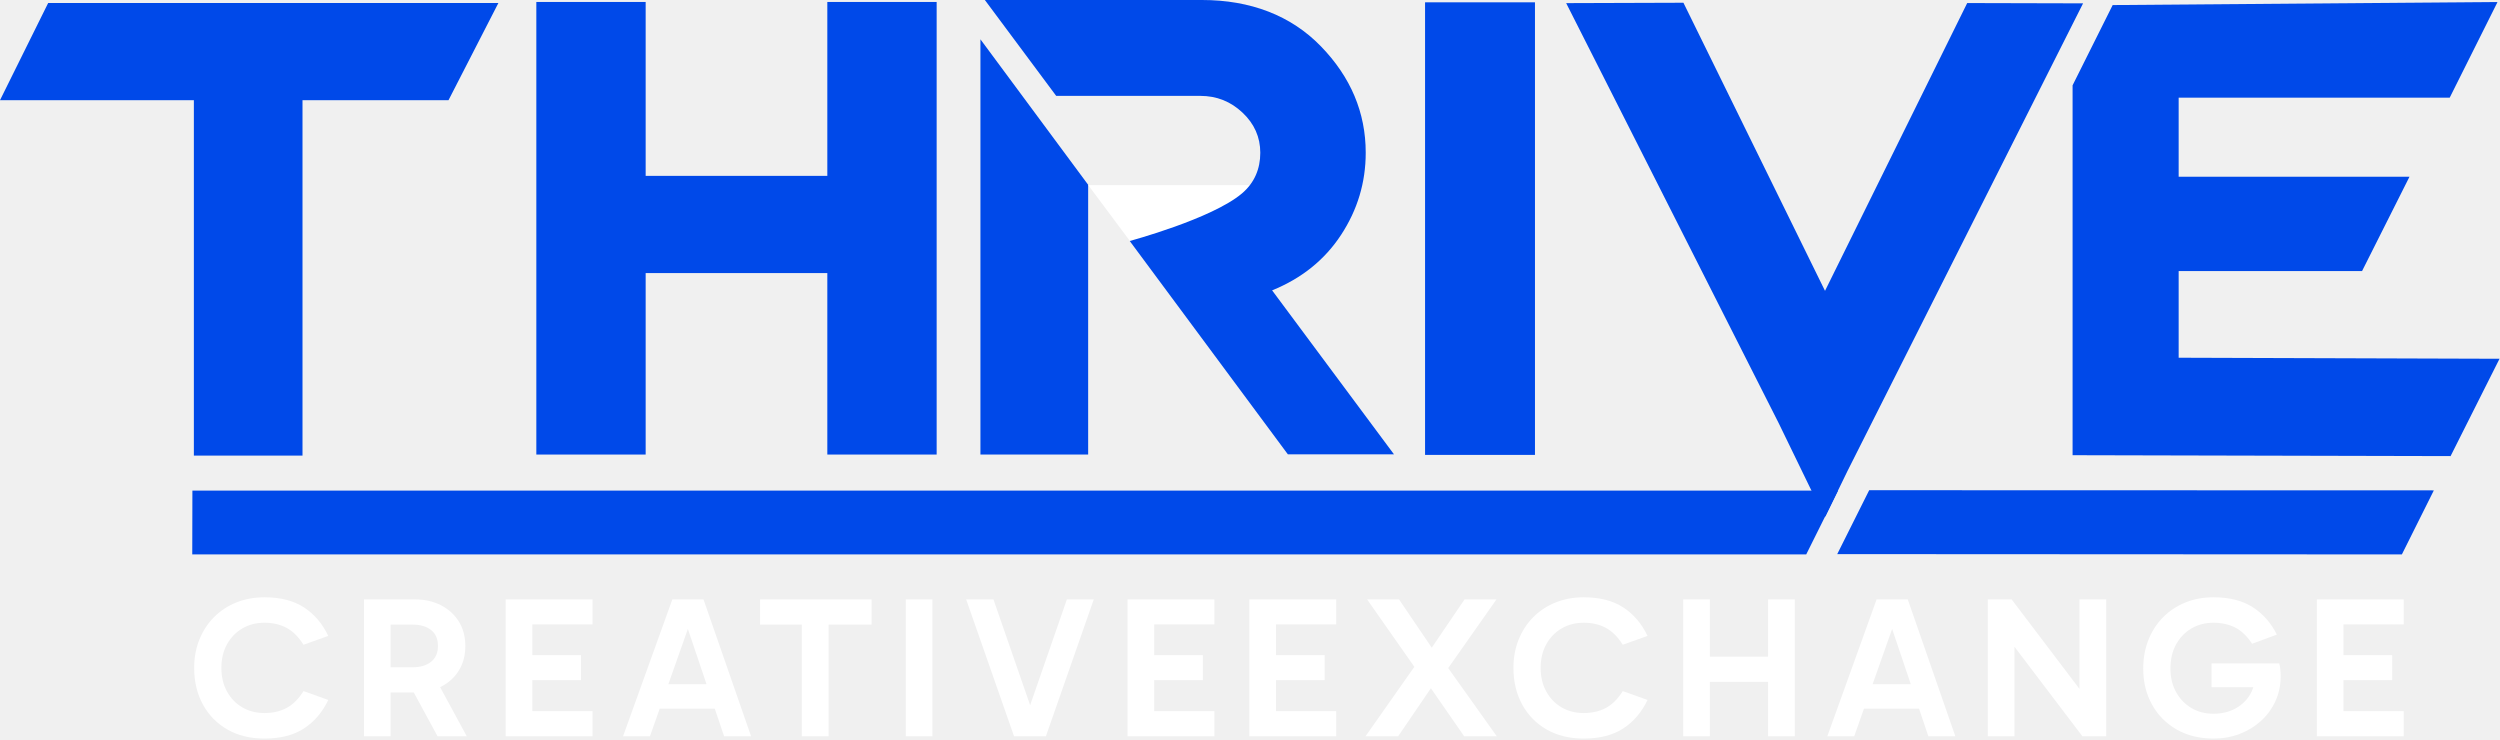
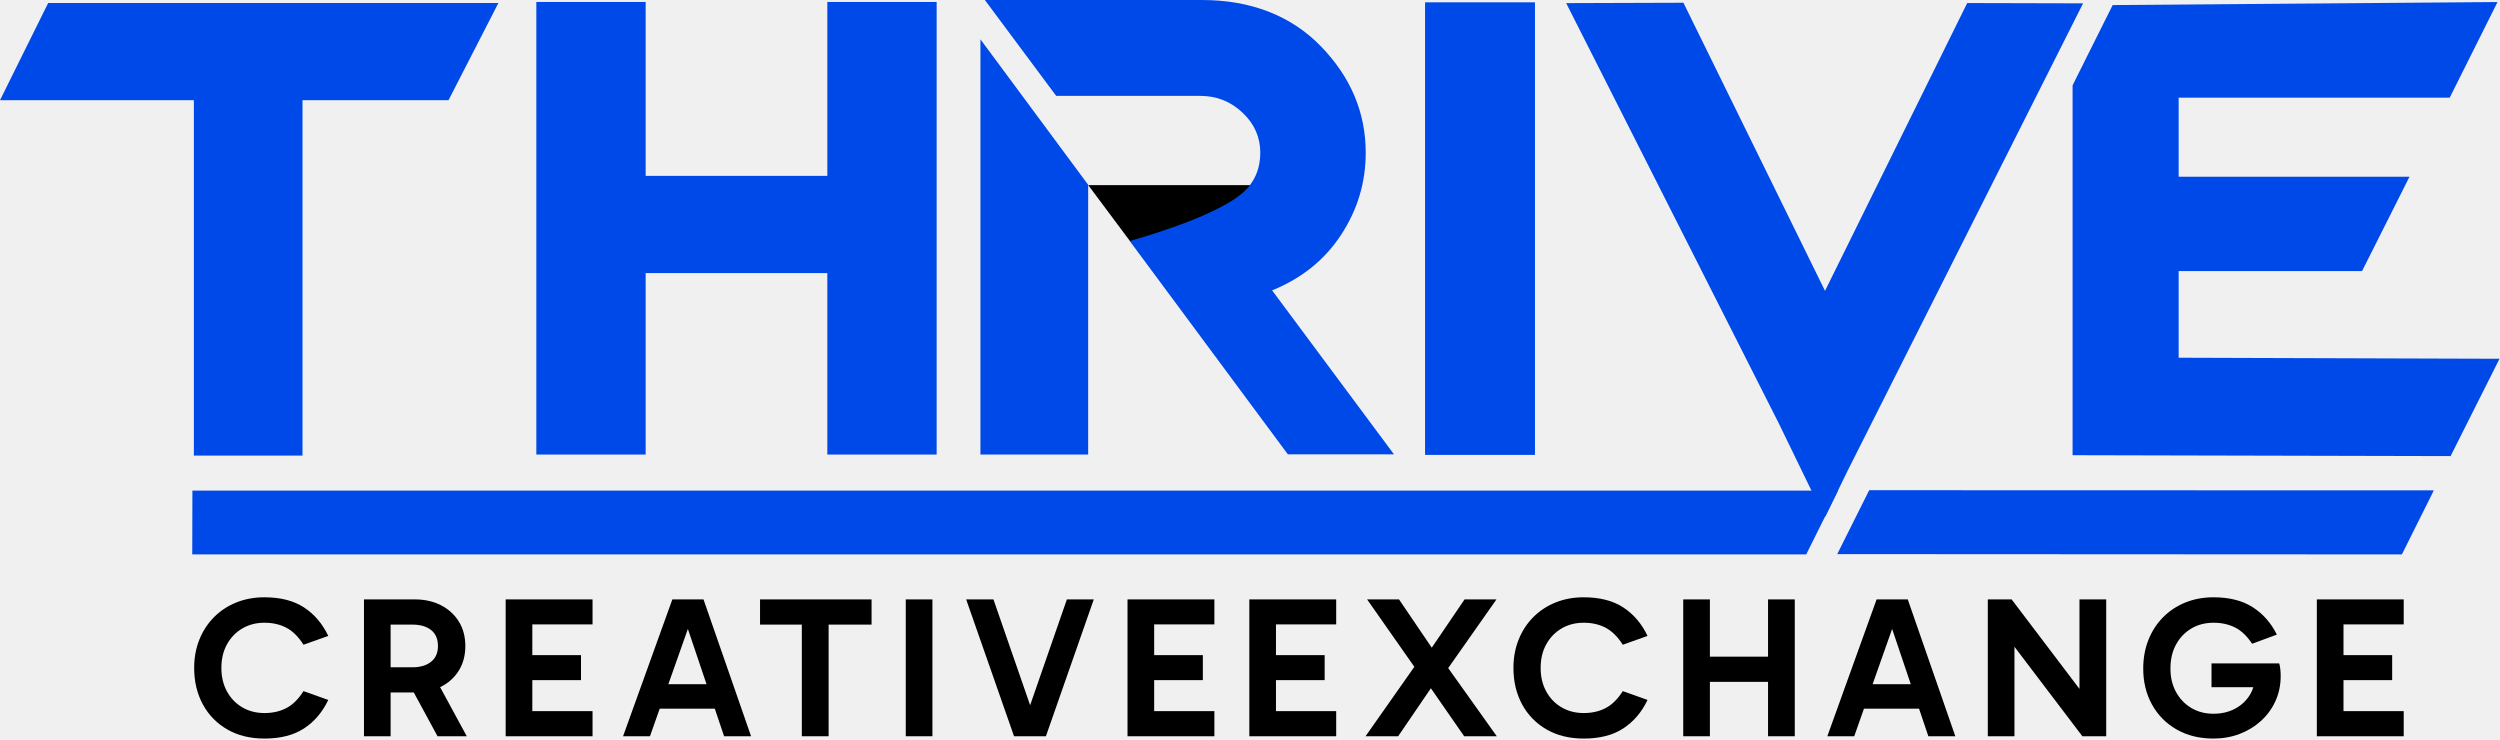
<svg xmlns="http://www.w3.org/2000/svg" width="100%" height="100%" viewBox="0 0 1301 385" version="1.1" xml:space="preserve" style="fill-rule:evenodd;clip-rule:evenodd;stroke-linejoin:round;stroke-miterlimit:2;">
-   <g transform="matrix(1,0,0,1,-14680.329,-934.815)">
+   <g transform="matrix(1,0,0,1,-14680.329,-211.815)">
    <g transform="matrix(3.183149,0,0,1,28860.927,-2097.534)">
-       <g transform="matrix(0.384076,0,0,1.207677,-5100.583,2923.841)">
+       <g transform="matrix(0.384076,0,0,1.207677,-5100.583,2200.841)">
        <path d="M1893.291,91.138L1872.055,133.026L1809.904,133.026L1809.904,286.159L1763.664,286.159L1763.664,133.026L1681.144,133.026L1701.649,91.138L1893.291,91.138Z" style="fill:rgb(0,73,233);fill-rule:nonzero;" />
      </g>
-       <g transform="matrix(0.386531,0,0,1.207677,-5098.863,2923.308)">
+       <g transform="matrix(0.386531,0,0,1.207677,-5098.863,2200.308)">
        <path d="M2015.94,91.138L2062.179,91.138L2062.179,286.159L2015.94,286.159L2015.94,207.96L1939.101,207.96L1939.101,286.159L1892.862,286.159L1892.862,91.138L1939.101,91.138L1939.101,166.073L2015.94,166.073L2015.94,91.138Z" style="fill:rgb(0,73,233);fill-rule:nonzero;" />
      </g>
-       <g transform="matrix(0.384076,0,0,1.207677,-5102.018,2923.492)">
+       <g transform="matrix(0.384076,0,0,1.207677,-5102.018,2200.492)">
        <rect x="2291.472" y="91.138" width="46.783" height="195.021" style="fill:rgb(0,73,233);fill-rule:nonzero;" />
      </g>
-       <g transform="matrix(0.384076,0,0,0.876316,-5175.493,3018.123)">
+       <g transform="matrix(0.384076,0,0,0.876316,-5175.493,2295.123)">
        <path d="M2293.513,286.159L2293.513,39.577L2339.369,125.976L2339.369,286.159L2293.513,286.159Z" style="fill:rgb(0,73,233);fill-rule:nonzero;" />
      </g>
-       <g transform="matrix(0.331786,0,0,1.135717,-5236.878,399.1496)">
-         <path d="M2893.105,2403.35L2913.858,2429.232C2913.858,2429.232 2937.54,2425.636 2946.98,2422.416C2981.703,2410.571 2973.424,2403.373 2973.424,2403.373L2893.105,2403.35Z" style="fill:white;" />
+       <g transform="matrix(0.331786,0,0,1.135717,-5236.878,-323.8504)">
+         <path d="M2893.105,2403.35L2913.858,2429.232C2913.858,2429.232 2937.54,2425.636 2946.98,2422.416C2981.703,2410.571 2973.424,2403.373 2973.424,2403.373L2893.105,2403.35Z" />
      </g>
-       <g transform="matrix(0.384076,0,0,1.207677,-5100.437,2922.284)">
+       <g transform="matrix(0.384076,0,0,1.207677,-5100.437,2199.284)">
        <path d="M2099.98,91.138L2192.403,91.138C2212.984,91.138 2230.25,97.779 2242.988,111.062C2255.727,124.344 2262.096,139.644 2262.096,156.961C2262.096,169.745 2258.605,181.531 2251.624,192.321C2244.643,203.11 2234.851,211.088 2222.249,216.256L2274.13,286.919L2228.958,286.917L2161.64,194.978C2161.64,194.978 2196.623,185.452 2209.397,174.505C2214.78,169.891 2217.217,163.852 2217.217,156.961C2217.217,150.252 2214.701,144.495 2209.669,139.689C2204.637,134.884 2198.719,132.451 2191.647,132.451L2130.34,132.451L2099.98,91.138Z" style="fill:rgb(0,73,233);" />
      </g>
-       <g transform="matrix(0.384076,0,0,1.214932,-5104.75,2921.571)">
+       <g transform="matrix(0.384076,0,0,1.214932,-5104.75,2198.571)">
        <path d="M2734.729,133.026L2619.362,133.026L2619.362,166.889L2717.614,166.889L2697.427,207.28L2619.362,207.28L2619.362,244.408L2755.944,244.853L2735.11,286.546L2574.211,286.159L2574.211,127.724L2591.274,93.35L2755.097,92.038L2734.729,133.026Z" style="fill:rgb(0,73,233);fill-rule:nonzero;" />
      </g>
-       <g transform="matrix(0.32852,0,0,1.0457,-5307.403,368.1431)">
+       <g transform="matrix(0.32852,0,0,1.0457,-5307.403,-354.8569)">
        <path d="M2690.739,2791.939L3509.653,2791.939L3493.847,2823.683L2690.668,2823.683L2690.739,2791.939ZM3525.183,2791.727L3806.179,2791.808L3790.27,2823.683L3509.277,2823.532L3525.183,2791.727Z" style="fill:rgb(0,73,233);" />
      </g>
-       <g transform="matrix(0.365755,0,0,1.16786,-5427.631,-2241.984)">
+       <g transform="matrix(0.365755,0,0,1.16786,-5427.631,-2964.984)">
        <path d="M3475.273,4645.841L3538.829,4517.599L3590.623,4517.73L3485.326,4726.103L3475.405,4746.469L3475.274,4746.208L3475.006,4746.746L3454.591,4704.838L3359.574,4517.629L3411.986,4517.458L3475.273,4645.841Z" style="fill:rgb(0,73,233);" />
      </g>
    </g>
    <g transform="matrix(3.183149,0,0,1,28860.927,-2097.534)">
-       <g transform="matrix(0.332562,0,0,1.0457,-6197.166,2812.595)">
-         <path d="M5368.941,577.703C5361.947,577.703 5355.86,576.193 5350.68,573.172C5345.501,570.151 5341.49,565.991 5338.649,560.691C5335.808,555.391 5334.387,549.344 5334.387,542.55C5334.387,537.432 5335.241,532.727 5336.949,528.435C5338.657,524.143 5341.055,520.424 5344.142,517.278C5347.23,514.132 5350.876,511.699 5355.08,509.978C5359.285,508.257 5363.905,507.397 5368.941,507.397C5376.827,507.397 5383.314,509.082 5388.4,512.453C5393.486,515.824 5397.456,520.546 5400.309,526.619L5388.136,531.011C5385.656,527.041 5382.851,524.223 5379.721,522.557C5376.591,520.891 5372.998,520.058 5368.941,520.058C5364.876,520.058 5361.251,521.005 5358.064,522.899C5354.878,524.793 5352.364,527.424 5350.524,530.79C5348.684,534.156 5347.764,538.076 5347.764,542.55C5347.764,546.983 5348.684,550.893 5350.524,554.28C5352.364,557.666 5354.878,560.3 5358.064,562.181C5361.251,564.063 5364.876,565.003 5368.941,565.003C5372.998,565.003 5376.591,564.177 5379.721,562.523C5382.851,560.87 5385.656,558.059 5388.136,554.089L5400.309,558.481C5397.456,564.554 5393.486,569.276 5388.4,572.647C5383.314,576.018 5376.827,577.703 5368.941,577.703Z" style="fill:white;fill-rule:nonzero;" />
+       <g transform="matrix(0.332562,0,0,1.0457,-6197.166,2089.595)">
+         <path d="M5368.941,577.703C5361.947,577.703 5355.86,576.193 5350.68,573.172C5345.501,570.151 5341.49,565.991 5338.649,560.691C5335.808,555.391 5334.387,549.344 5334.387,542.55C5334.387,537.432 5335.241,532.727 5336.949,528.435C5338.657,524.143 5341.055,520.424 5344.142,517.278C5347.23,514.132 5350.876,511.699 5355.08,509.978C5359.285,508.257 5363.905,507.397 5368.941,507.397C5376.827,507.397 5383.314,509.082 5388.4,512.453C5393.486,515.824 5397.456,520.546 5400.309,526.619L5388.136,531.011C5385.656,527.041 5382.851,524.223 5379.721,522.557C5376.591,520.891 5372.998,520.058 5368.941,520.058C5364.876,520.058 5361.251,521.005 5358.064,522.899C5354.878,524.793 5352.364,527.424 5350.524,530.79C5348.684,534.156 5347.764,538.076 5347.764,542.55C5347.764,546.983 5348.684,550.893 5350.524,554.28C5352.364,557.666 5354.878,560.3 5358.064,562.181C5361.251,564.063 5364.876,565.003 5368.941,565.003C5372.998,565.003 5376.591,564.177 5379.721,562.523C5382.851,560.87 5385.656,558.059 5388.136,554.089L5400.309,558.481C5397.456,564.554 5393.486,569.276 5388.4,572.647C5383.314,576.018 5376.827,577.703 5368.941,577.703Z" style="fill-rule:nonzero;" />
      </g>
-       <g transform="matrix(0.332562,0,0,1.0457,-6197.166,2812.595)">
-         <path d="M5417.859,576.55L5417.859,508.45L5442.935,508.45C5447.73,508.45 5451.992,509.421 5455.722,511.362C5459.452,513.303 5462.379,516.01 5464.503,519.484C5466.628,522.957 5467.69,527.016 5467.69,531.659C5467.69,536.303 5466.628,540.362 5464.503,543.836C5462.379,547.31 5459.452,550.001 5455.722,551.909C5451.992,553.816 5447.73,554.77 5442.935,554.77L5428.203,554.77L5428.203,542.231L5441.657,542.231C5445.547,542.231 5448.615,541.312 5450.86,539.474C5453.106,537.636 5454.229,535.031 5454.229,531.659C5454.229,528.149 5453.106,525.493 5450.86,523.691C5448.615,521.889 5445.547,520.988 5441.657,520.988L5428.103,520.988L5430.959,518.075L5430.959,576.55L5417.859,576.55ZM5454.023,576.55L5439.079,548.67L5453.446,548.67L5468.39,576.55L5454.023,576.55Z" style="fill:white;fill-rule:nonzero;" />
+       <g transform="matrix(0.332562,0,0,1.0457,-6197.166,2089.595)">
+         <path d="M5417.859,576.55L5417.859,508.45L5442.935,508.45C5447.73,508.45 5451.992,509.421 5455.722,511.362C5459.452,513.303 5462.379,516.01 5464.503,519.484C5466.628,522.957 5467.69,527.016 5467.69,531.659C5467.69,536.303 5466.628,540.362 5464.503,543.836C5462.379,547.31 5459.452,550.001 5455.722,551.909C5451.992,553.816 5447.73,554.77 5442.935,554.77L5428.203,554.77L5428.203,542.231L5441.657,542.231C5445.547,542.231 5448.615,541.312 5450.86,539.474C5453.106,537.636 5454.229,535.031 5454.229,531.659C5454.229,528.149 5453.106,525.493 5450.86,523.691C5448.615,521.889 5445.547,520.988 5441.657,520.988L5428.103,520.988L5430.959,518.075L5430.959,576.55L5417.859,576.55ZM5454.023,576.55L5439.079,548.67L5453.446,548.67L5468.39,576.55L5454.023,576.55Z" style="fill-rule:nonzero;" />
      </g>
-       <g transform="matrix(0.332562,0,0,1.0457,-6197.166,2812.595)">
-         <path d="M5496.707,548.619L5496.707,536.195L5524.551,536.195L5524.551,548.619L5496.707,548.619ZM5496.407,520.873L5500.619,515.836L5500.619,568.613L5495.907,564.066L5530.221,564.066L5530.221,576.55L5487.519,576.55L5487.519,508.45L5530.221,508.45L5530.221,520.873L5496.407,520.873Z" style="fill:white;fill-rule:nonzero;" />
+       <g transform="matrix(0.332562,0,0,1.0457,-6197.166,2089.595)">
+         <path d="M5496.707,548.619L5496.707,536.195L5524.551,536.195L5524.551,548.619L5496.707,548.619ZM5496.407,520.873L5500.619,515.836L5500.619,568.613L5495.907,564.066L5530.221,564.066L5530.221,576.55L5487.519,576.55L5487.519,508.45L5530.221,508.45L5530.221,520.873L5496.407,520.873Z" style="fill-rule:nonzero;" />
      </g>
-       <g transform="matrix(0.332562,0,0,1.0457,-6197.166,2812.595)">
-         <path d="M5559.444,550.638L5593.007,550.638L5593.007,562.831L5559.444,562.831L5559.444,550.638ZM5545.228,576.55L5569.452,508.45L5584.774,508.45L5608.155,576.55L5594.894,576.55L5575.199,517.478L5579.066,517.478L5558.452,576.55L5545.228,576.55Z" style="fill:white;fill-rule:nonzero;" />
+       <g transform="matrix(0.332562,0,0,1.0457,-6197.166,2089.595)">
+         <path d="M5559.444,550.638L5593.007,550.638L5593.007,562.831L5559.444,562.831L5559.444,550.638ZM5545.228,576.55L5569.452,508.45L5584.774,508.45L5608.155,576.55L5594.894,576.55L5575.199,517.478L5579.066,517.478L5558.452,576.55L5545.228,576.55Z" style="fill-rule:nonzero;" />
      </g>
-       <g transform="matrix(0.332562,0,0,1.0457,-6197.166,2812.595)">
-         <path d="M5633.102,576.55L5633.102,515.53L5646.279,515.53L5646.279,576.55L5633.102,576.55ZM5612.568,520.988L5612.568,508.45L5667.391,508.45L5667.391,520.988L5612.568,520.988Z" style="fill:white;fill-rule:nonzero;" />
+       <g transform="matrix(0.332562,0,0,1.0457,-6197.166,2089.595)">
+         <path d="M5633.102,576.55L5633.102,515.53L5646.279,515.53L5646.279,576.55L5633.102,576.55ZM5612.568,520.988L5612.568,508.45L5667.391,508.45L5667.391,520.988L5612.568,520.988Z" style="fill-rule:nonzero;" />
      </g>
-       <g transform="matrix(0.332562,0,0,1.0457,-6197.166,2812.595)">
-         <rect x="5684.207" y="508.45" width="13.1" height="68.1" style="fill:white;fill-rule:nonzero;" />
+       <g transform="matrix(0.332562,0,0,1.0457,-6197.166,2089.595)">
+         <rect x="5684.207" y="508.45" width="13.1" height="68.1" style="fill-rule:nonzero;" />
      </g>
-       <g transform="matrix(0.332562,0,0,1.0457,-6197.166,2812.595)">
-         <path d="M5737.428,576.55L5713.894,508.45L5727.308,508.45L5747.539,567.522L5743.138,567.522L5763.406,508.45L5776.63,508.45L5753.096,576.55L5737.428,576.55Z" style="fill:white;fill-rule:nonzero;" />
+       <g transform="matrix(0.332562,0,0,1.0457,-6197.166,2089.595)">
+         <path d="M5737.428,576.55L5713.894,508.45L5727.308,508.45L5747.539,567.522L5743.138,567.522L5763.406,508.45L5776.63,508.45L5753.096,576.55L5737.428,576.55Z" style="fill-rule:nonzero;" />
      </g>
-       <g transform="matrix(0.332562,0,0,1.0457,-6197.166,2812.595)">
-         <path d="M5802.403,548.619L5802.403,536.195L5830.247,536.195L5830.247,548.619L5802.403,548.619ZM5802.103,520.873L5806.316,515.836L5806.316,568.613L5801.603,564.066L5835.917,564.066L5835.917,576.55L5793.216,576.55L5793.216,508.45L5835.917,508.45L5835.917,520.873L5802.103,520.873Z" style="fill:white;fill-rule:nonzero;" />
+       <g transform="matrix(0.332562,0,0,1.0457,-6197.166,2089.595)">
+         <path d="M5802.403,548.619L5802.403,536.195L5830.247,536.195L5830.247,548.619L5802.403,548.619ZM5802.103,520.873L5806.316,515.836L5806.316,568.613L5801.603,564.066L5835.917,564.066L5835.917,576.55L5793.216,576.55L5793.216,508.45L5835.917,508.45L5835.917,520.873L5802.103,520.873Z" style="fill-rule:nonzero;" />
      </g>
-       <g transform="matrix(0.332562,0,0,1.0457,-6026.136,2812.595)">
-         <path d="M5348.003,548.619L5348.003,536.195L5375.847,536.195L5375.847,548.619L5348.003,548.619ZM5347.703,520.873L5351.916,515.836L5351.916,568.613L5347.203,564.066L5381.517,564.066L5381.517,576.55L5338.816,576.55L5338.816,508.45L5381.517,508.45L5381.517,520.873L5347.703,520.873Z" style="fill:white;fill-rule:nonzero;" />
+       <g transform="matrix(0.332562,0,0,1.0457,-6026.136,2089.595)">
+         <path d="M5348.003,548.619L5348.003,536.195L5375.847,536.195L5375.847,548.619L5348.003,548.619ZM5347.703,520.873L5351.916,515.836L5351.916,568.613L5347.203,564.066L5381.517,564.066L5381.517,576.55L5338.816,576.55L5338.816,508.45L5381.517,508.45L5381.517,520.873L5347.703,520.873Z" style="fill-rule:nonzero;" />
      </g>
-       <g transform="matrix(0.332562,0,0,1.0457,-6026.136,2812.595)">
-         <path d="M5412.404,508.45L5430,534.716L5426.996,534.716L5444.615,508.45L5460.304,508.45L5435.454,544.256L5434.434,539.57L5460.457,576.55L5444.423,576.55L5425.632,549.111L5430.462,549.111L5411.979,576.55L5395.946,576.55L5421.621,539.57L5421.504,544.256L5396.717,508.45L5412.404,508.45Z" style="fill:white;fill-rule:nonzero;" />
+       <g transform="matrix(0.332562,0,0,1.0457,-6026.136,2089.595)">
+         <path d="M5412.404,508.45L5430,534.716L5426.996,534.716L5444.615,508.45L5460.304,508.45L5435.454,544.256L5434.434,539.57L5460.457,576.55L5444.423,576.55L5425.632,549.111L5430.462,549.111L5411.979,576.55L5395.946,576.55L5421.621,539.57L5421.504,544.256L5396.717,508.45L5412.404,508.45Z" style="fill-rule:nonzero;" />
      </g>
-       <g transform="matrix(0.332562,0,0,1.0457,-6026.136,2812.595)">
-         <path d="M5503.206,577.703C5496.212,577.703 5490.126,576.193 5484.946,573.172C5479.766,570.151 5475.756,565.991 5472.915,560.691C5470.073,555.391 5468.653,549.344 5468.653,542.55C5468.653,537.432 5469.507,532.727 5471.215,528.435C5472.922,524.143 5475.32,520.424 5478.408,517.278C5481.495,514.132 5485.141,511.699 5489.346,509.978C5493.551,508.257 5498.171,507.397 5503.206,507.397C5511.092,507.397 5517.579,509.082 5522.665,512.453C5527.752,515.824 5531.722,520.546 5534.575,526.619L5522.401,531.011C5519.921,527.041 5517.116,524.223 5513.986,522.557C5510.857,520.891 5507.263,520.058 5503.206,520.058C5499.141,520.058 5495.516,521.005 5492.329,522.899C5489.143,524.793 5486.63,527.424 5484.79,530.79C5482.949,534.156 5482.029,538.076 5482.029,542.55C5482.029,546.983 5482.949,550.893 5484.79,554.28C5486.63,557.666 5489.143,560.3 5492.329,562.181C5495.516,564.063 5499.141,565.003 5503.206,565.003C5507.263,565.003 5510.857,564.177 5513.986,562.523C5517.116,560.87 5519.921,558.059 5522.401,554.089L5534.575,558.481C5531.722,564.554 5527.752,569.276 5522.665,572.647C5517.579,576.018 5511.092,577.703 5503.206,577.703Z" style="fill:white;fill-rule:nonzero;" />
+       <g transform="matrix(0.332562,0,0,1.0457,-6026.136,2089.595)">
+         <path d="M5503.206,577.703C5496.212,577.703 5490.126,576.193 5484.946,573.172C5479.766,570.151 5475.756,565.991 5472.915,560.691C5470.073,555.391 5468.653,549.344 5468.653,542.55C5468.653,537.432 5469.507,532.727 5471.215,528.435C5472.922,524.143 5475.32,520.424 5478.408,517.278C5481.495,514.132 5485.141,511.699 5489.346,509.978C5493.551,508.257 5498.171,507.397 5503.206,507.397C5511.092,507.397 5517.579,509.082 5522.665,512.453C5527.752,515.824 5531.722,520.546 5534.575,526.619L5522.401,531.011C5519.921,527.041 5517.116,524.223 5513.986,522.557C5510.857,520.891 5507.263,520.058 5503.206,520.058C5499.141,520.058 5495.516,521.005 5492.329,522.899C5489.143,524.793 5486.63,527.424 5484.79,530.79C5482.949,534.156 5482.029,538.076 5482.029,542.55C5482.029,546.983 5482.949,550.893 5484.79,554.28C5486.63,557.666 5489.143,560.3 5492.329,562.181C5495.516,564.063 5499.141,565.003 5503.206,565.003C5507.263,565.003 5510.857,564.177 5513.986,562.523C5517.116,560.87 5519.921,558.059 5522.401,554.089L5534.575,558.481C5531.722,564.554 5527.752,569.276 5522.665,572.647C5517.579,576.018 5511.092,577.703 5503.206,577.703Z" style="fill-rule:nonzero;" />
      </g>
-       <g transform="matrix(0.332562,0,0,1.0457,-6026.136,2812.595)">
-         <path d="M5593.815,576.55L5593.815,508.45L5606.952,508.45L5606.952,576.55L5593.815,576.55ZM5552.124,576.55L5552.124,508.45L5565.224,508.45L5565.224,576.55L5552.124,576.55ZM5560.638,549.481L5560.638,536.942L5598.116,536.942L5598.116,549.481L5560.638,549.481Z" style="fill:white;fill-rule:nonzero;" />
+       <g transform="matrix(0.332562,0,0,1.0457,-6026.136,2089.595)">
+         <path d="M5593.815,576.55L5593.815,508.45L5606.952,508.45L5606.952,576.55L5593.815,576.55ZM5552.124,576.55L5552.124,508.45L5565.224,508.45L5565.224,576.55L5552.124,576.55ZM5560.638,549.481L5560.638,536.942L5598.116,536.942L5598.116,549.481L5560.638,549.481Z" style="fill-rule:nonzero;" />
      </g>
-       <g transform="matrix(0.332562,0,0,1.0457,-6026.136,2812.595)">
-         <path d="M5637.172,550.638L5670.735,550.638L5670.735,562.831L5637.172,562.831L5637.172,550.638ZM5622.957,576.55L5647.18,508.45L5662.502,508.45L5685.883,576.55L5672.622,576.55L5652.927,517.478L5656.794,517.478L5636.18,576.55L5622.957,576.55Z" style="fill:white;fill-rule:nonzero;" />
+       <g transform="matrix(0.332562,0,0,1.0457,-6026.136,2089.595)">
+         <path d="M5637.172,550.638L5670.735,550.638L5670.735,562.831L5637.172,562.831L5637.172,550.638ZM5622.957,576.55L5647.18,508.45L5662.502,508.45L5685.883,576.55L5672.622,576.55L5652.927,517.478L5656.794,517.478L5636.18,576.55L5622.957,576.55Z" style="fill-rule:nonzero;" />
      </g>
-       <g transform="matrix(0.332562,0,0,1.0457,-6026.136,2812.595)">
-         <path d="M5748.337,576.55L5708.89,523.928L5714.949,522.252L5714.949,576.55L5701.849,576.55L5701.849,508.45L5713.565,508.45L5752.046,559.838L5746.913,560.527L5746.913,508.45L5760.051,508.45L5760.051,576.55L5748.337,576.55Z" style="fill:white;fill-rule:nonzero;" />
+       <g transform="matrix(0.332562,0,0,1.0457,-6026.136,2089.595)">
+         <path d="M5748.337,576.55L5708.89,523.928L5714.949,522.252L5714.949,576.55L5701.849,576.55L5701.849,508.45L5713.565,508.45L5752.046,559.838L5746.913,560.527L5746.913,508.45L5760.051,508.45L5760.051,576.55L5748.337,576.55Z" style="fill-rule:nonzero;" />
      </g>
-       <g transform="matrix(0.332562,0,0,1.0457,-6026.136,2812.595)">
-         <path d="M5812.808,577.703C5805.916,577.703 5799.874,576.199 5794.682,573.191C5789.49,570.184 5785.454,566.049 5782.574,560.787C5779.694,555.525 5778.254,549.56 5778.254,542.894C5778.254,537.674 5779.108,532.899 5780.816,528.569C5782.524,524.239 5784.922,520.494 5788.009,517.335C5791.097,514.176 5794.743,511.73 5798.947,509.997C5803.152,508.264 5807.772,507.397 5812.808,507.397C5820.567,507.397 5826.977,509.031 5832.038,512.3C5837.099,515.569 5841.069,520.125 5843.947,525.969L5831.773,530.514C5829.293,526.696 5826.501,523.999 5823.397,522.423C5820.292,520.846 5816.763,520.058 5812.808,520.058C5808.743,520.058 5805.117,521.011 5801.931,522.918C5798.745,524.825 5796.231,527.48 5794.391,530.885C5792.551,534.29 5791.631,538.293 5791.631,542.894C5791.631,547.276 5792.551,551.161 5794.391,554.548C5796.231,557.935 5798.738,560.582 5801.912,562.488C5805.086,564.395 5808.705,565.348 5812.77,565.348C5816.609,565.348 5820.045,564.569 5823.079,563.01C5826.113,561.451 5828.53,559.284 5830.332,556.509C5832.133,553.734 5833.111,550.499 5833.264,546.805L5836.6,552.145L5811.825,552.145L5811.825,540.295L5845.111,540.295C5845.362,541.192 5845.544,542.189 5845.656,543.285C5845.769,544.382 5845.825,545.47 5845.825,546.55C5845.825,551.097 5844.966,555.269 5843.248,559.066C5841.53,562.864 5839.149,566.158 5836.103,568.948C5833.057,571.738 5829.549,573.895 5825.579,575.418C5821.61,576.941 5817.352,577.703 5812.808,577.703Z" style="fill:white;fill-rule:nonzero;" />
+       <g transform="matrix(0.332562,0,0,1.0457,-6026.136,2089.595)">
+         <path d="M5812.808,577.703C5805.916,577.703 5799.874,576.199 5794.682,573.191C5789.49,570.184 5785.454,566.049 5782.574,560.787C5779.694,555.525 5778.254,549.56 5778.254,542.894C5778.254,537.674 5779.108,532.899 5780.816,528.569C5782.524,524.239 5784.922,520.494 5788.009,517.335C5791.097,514.176 5794.743,511.73 5798.947,509.997C5803.152,508.264 5807.772,507.397 5812.808,507.397C5820.567,507.397 5826.977,509.031 5832.038,512.3C5837.099,515.569 5841.069,520.125 5843.947,525.969L5831.773,530.514C5829.293,526.696 5826.501,523.999 5823.397,522.423C5820.292,520.846 5816.763,520.058 5812.808,520.058C5808.743,520.058 5805.117,521.011 5801.931,522.918C5798.745,524.825 5796.231,527.48 5794.391,530.885C5792.551,534.29 5791.631,538.293 5791.631,542.894C5791.631,547.276 5792.551,551.161 5794.391,554.548C5796.231,557.935 5798.738,560.582 5801.912,562.488C5805.086,564.395 5808.705,565.348 5812.77,565.348C5816.609,565.348 5820.045,564.569 5823.079,563.01C5826.113,561.451 5828.53,559.284 5830.332,556.509C5832.133,553.734 5833.111,550.499 5833.264,546.805L5836.6,552.145L5811.825,552.145L5811.825,540.295L5845.111,540.295C5845.362,541.192 5845.544,542.189 5845.656,543.285C5845.769,544.382 5845.825,545.47 5845.825,546.55C5845.825,551.097 5844.966,555.269 5843.248,559.066C5841.53,562.864 5839.149,566.158 5836.103,568.948C5833.057,571.738 5829.549,573.895 5825.579,575.418C5821.61,576.941 5817.352,577.703 5812.808,577.703Z" style="fill-rule:nonzero;" />
      </g>
-       <g transform="matrix(0.332562,0,0,1.0457,-6026.136,2812.595)">
-         <path d="M5872.79,548.619L5872.79,536.195L5900.634,536.195L5900.634,548.619L5872.79,548.619ZM5872.49,520.873L5876.702,515.836L5876.702,568.613L5871.99,564.066L5906.304,564.066L5906.304,576.55L5863.602,576.55L5863.602,508.45L5906.304,508.45L5906.304,520.873L5872.49,520.873Z" style="fill:white;fill-rule:nonzero;" />
+       <g transform="matrix(0.332562,0,0,1.0457,-6026.136,2089.595)">
+         <path d="M5872.79,548.619L5872.79,536.195L5900.634,536.195L5900.634,548.619L5872.79,548.619ZM5872.49,520.873L5876.702,515.836L5876.702,568.613L5871.99,564.066L5906.304,564.066L5906.304,576.55L5863.602,576.55L5863.602,508.45L5906.304,508.45L5906.304,520.873L5872.49,520.873Z" style="fill-rule:nonzero;" />
      </g>
    </g>
  </g>
</svg>
